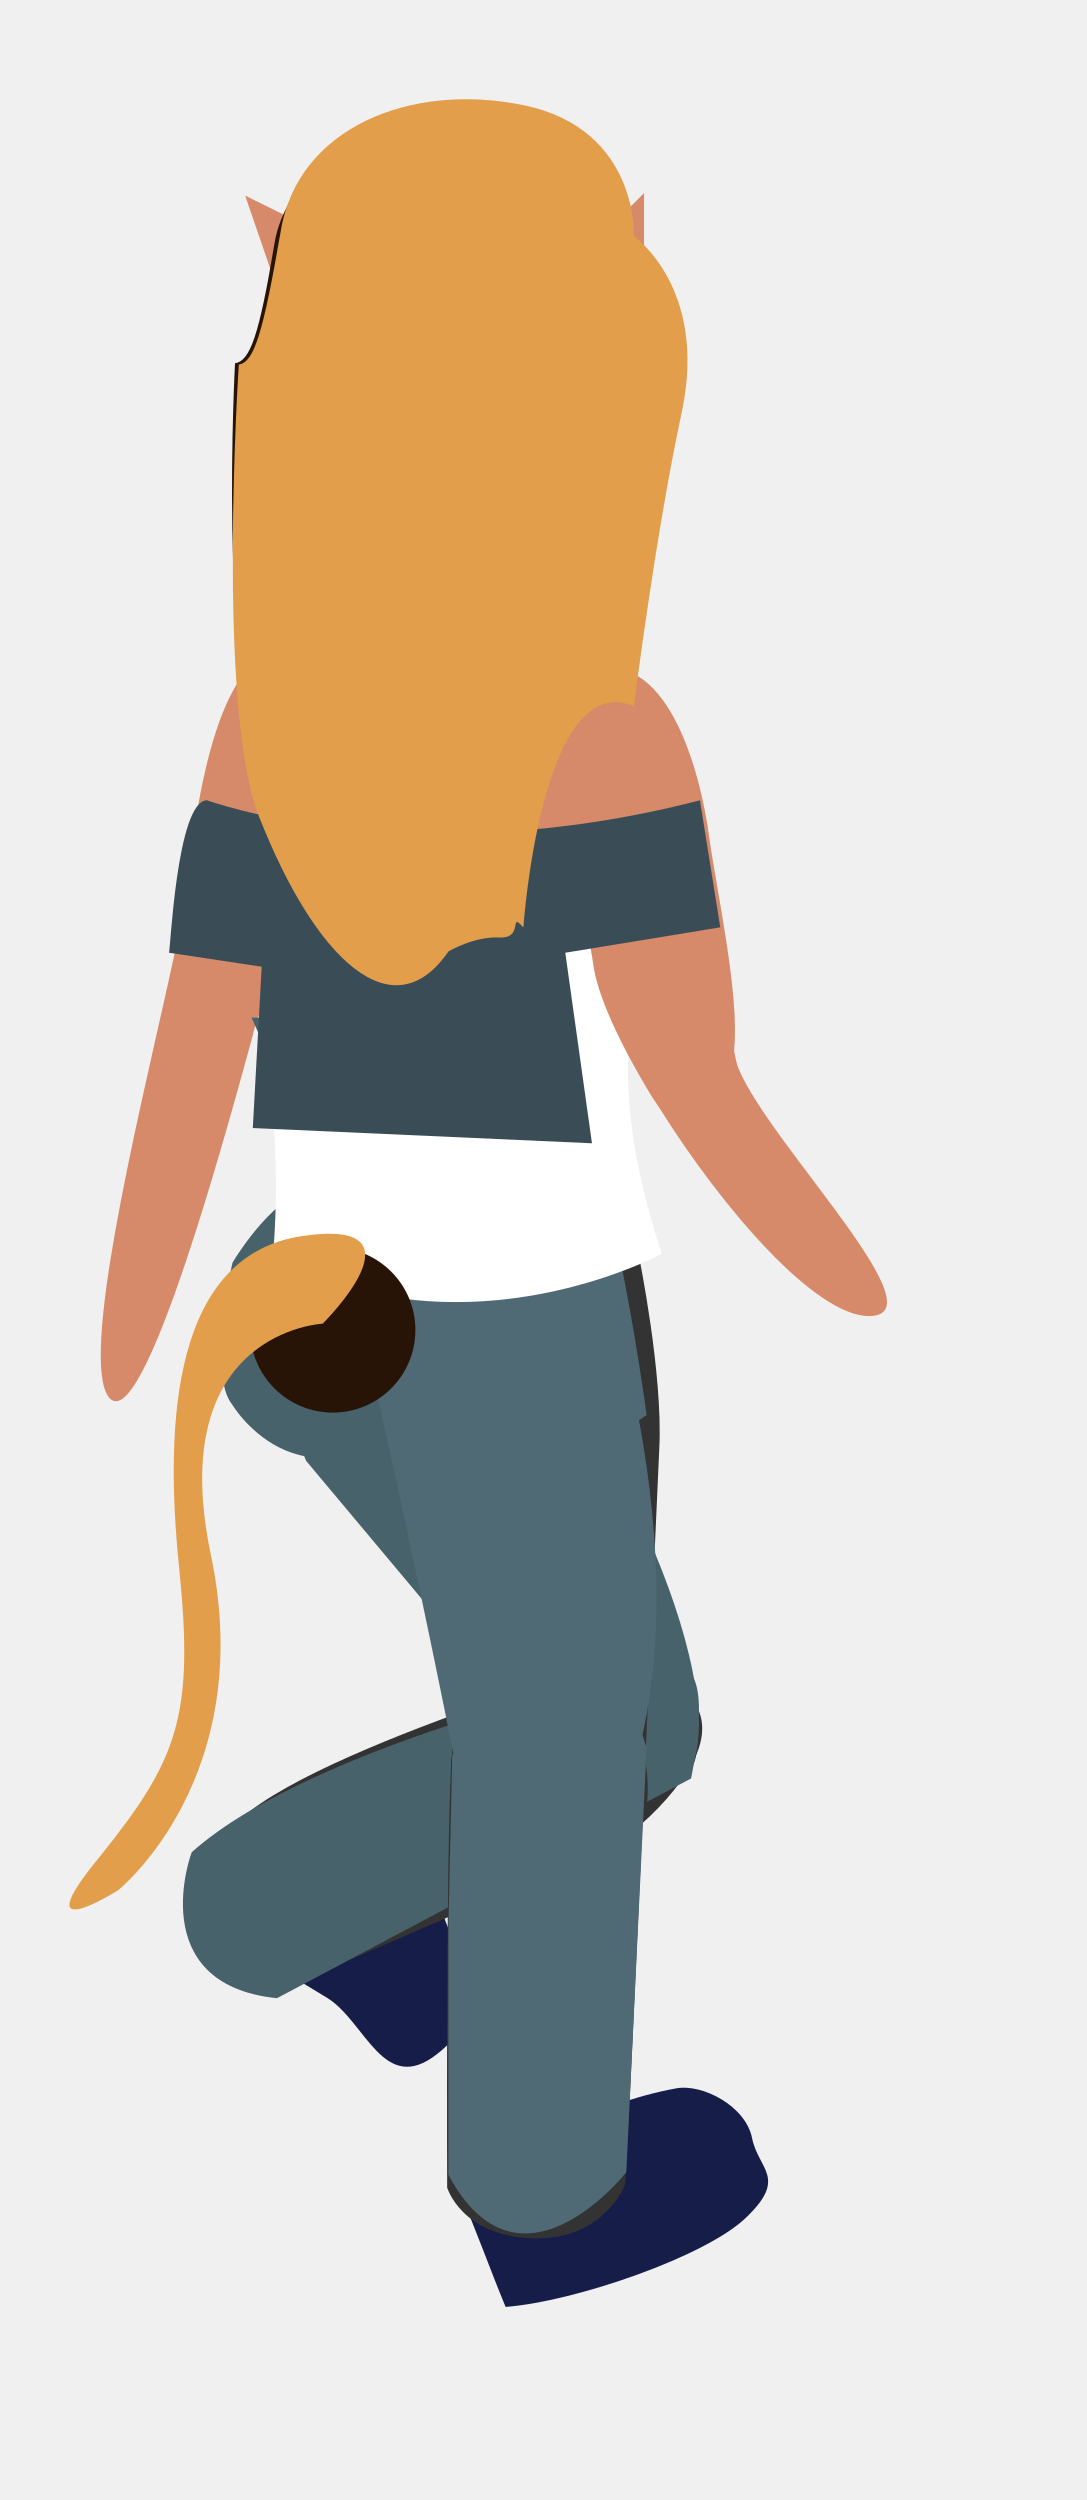
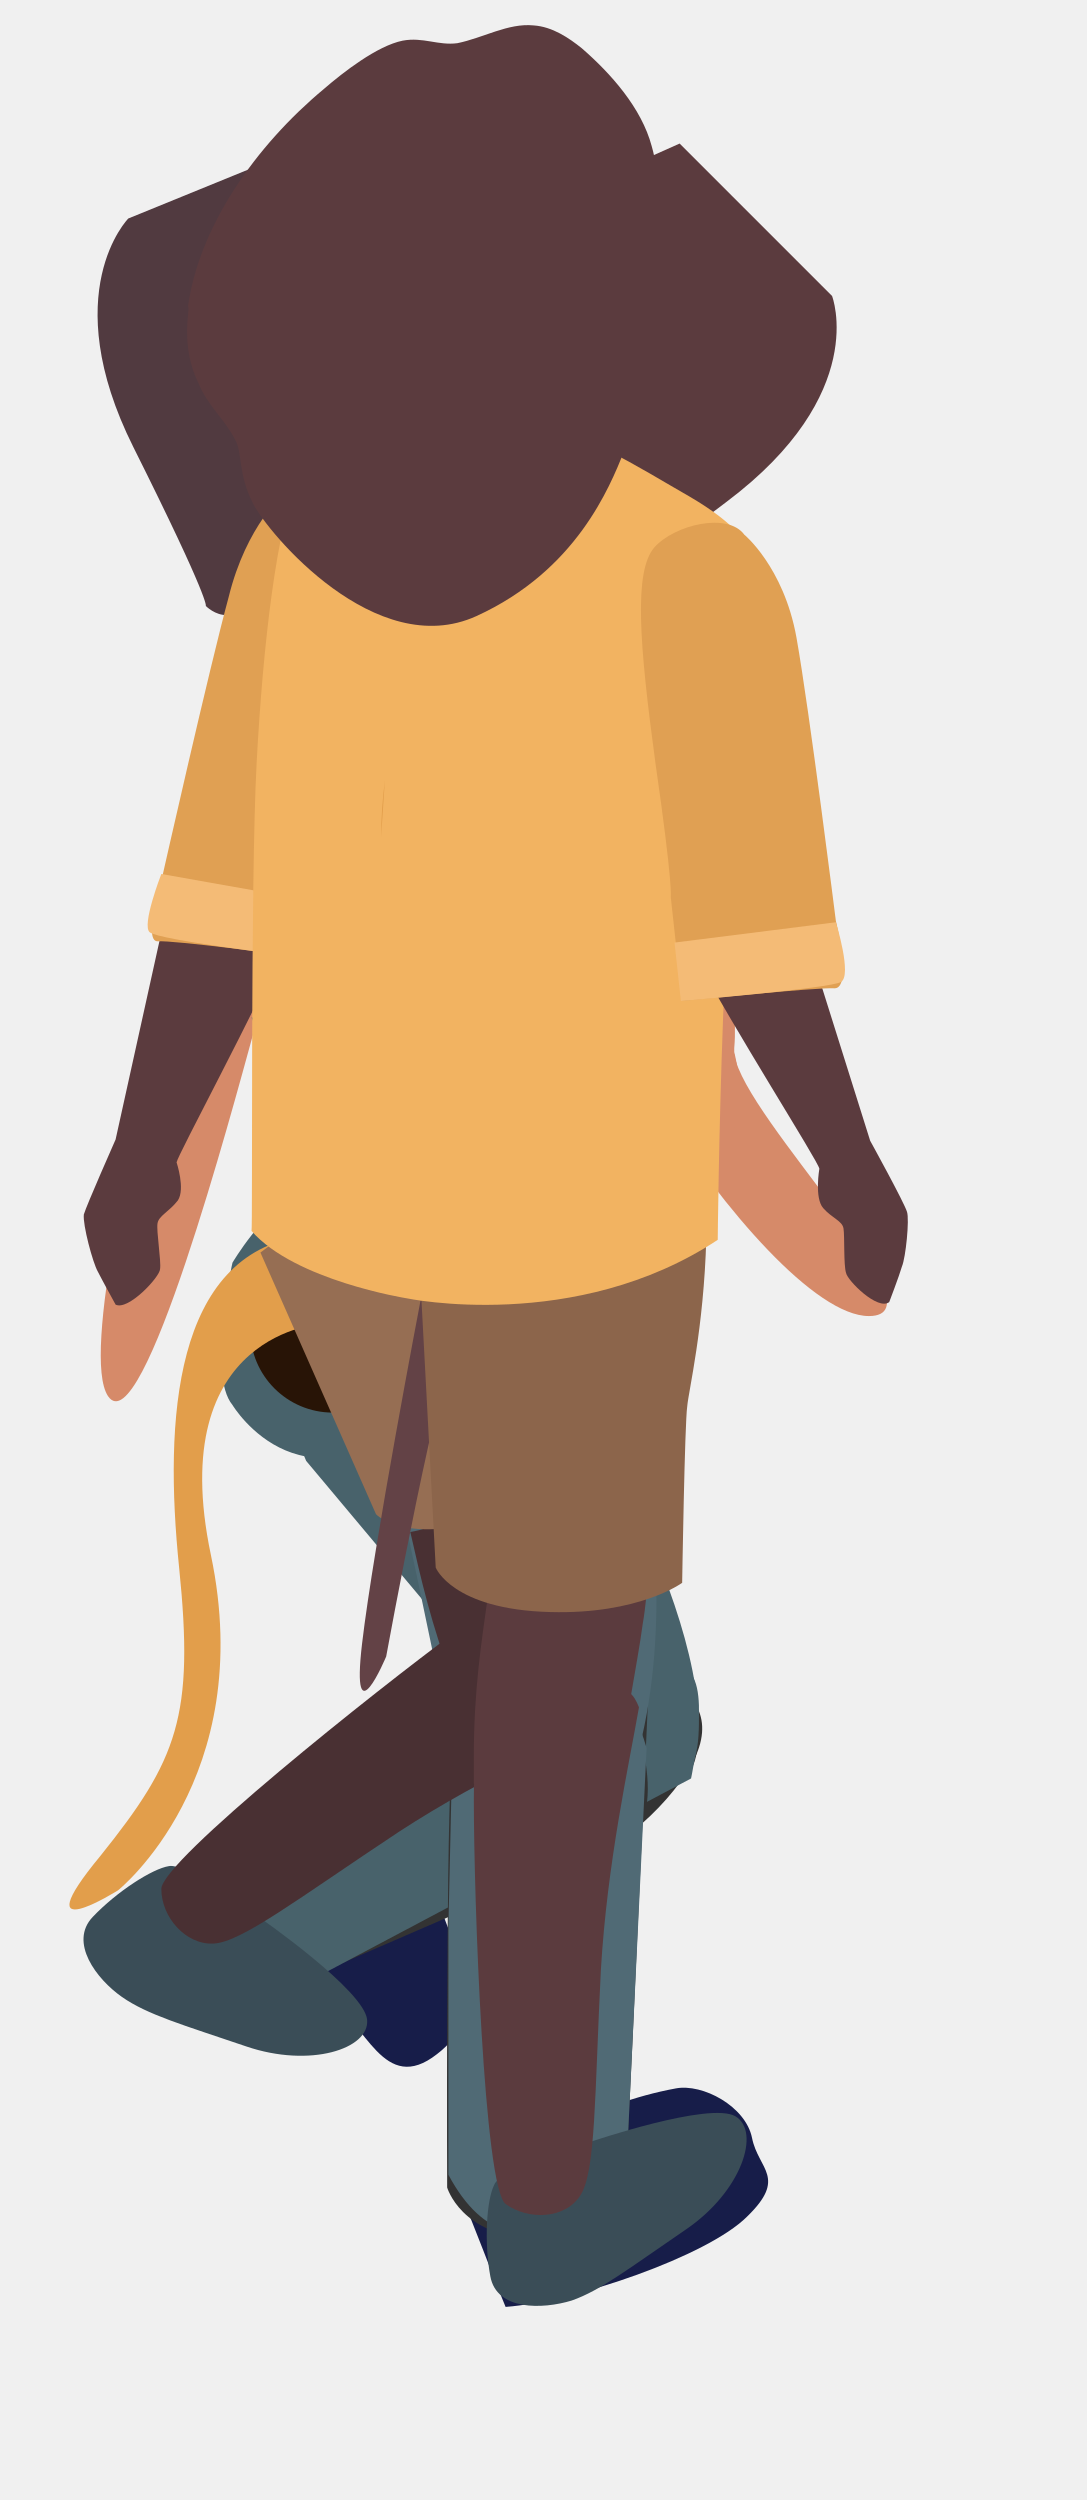
<svg xmlns="http://www.w3.org/2000/svg" version="1.1" id="Layer_1" x="0px" y="0px" viewBox="0 0 85.5 196.8" style="enable-background:new 0 0 85.5 196.8;" xml:space="preserve">
  <style type="text/css">
	.st0{fill:#D68A69;}
	.st1{fill:#171D49;}
	.st2{fill:#333333;}
	.st3{fill:#48626B;}
	.st4{fill:#506A75;}
	.st5{fill:#FFFFFF;}
	.st6{fill:#3A4D57;}
	.st7{fill:#281406;}
	.st8{fill:#E29E4B;}
+ 	.st9{fill:#493033;}
+ 	.st10{fill:#966E53;}
+ 	.st11{fill:#634246;}
+ 	.st12{fill:#5B3B3E;}
+ 	.st13{fill:#8C654B;}
+ 	.st14{fill:#513A40;}
+ 	.st15{fill:#E0A053;}
+ 	.st16{fill:#F4BB76;}
+ 	.st17{fill:#F2B361;}
	@-webkit-keyframes leg_back_top {
	  0% {
	      -webkit-transform-origin: 100% 40%;
	              transform-origin: 100% 40%;
	      -webkit-transform: translate(10%, -10%) rotateZ(0deg);
	              transform: translate(10%, -10%) rotateZ(0deg);
	  }
	  15% {
	      -webkit-transform-origin: 100% 40%;
	              transform-origin: 100% 40%;
	      -webkit-transform: translate(20%, 10%) rotateZ(-0deg);
	              transform: translate(20%, 10%) rotateZ(-0deg);
	  }
	  30% {
	      -webkit-transform-origin: 100% 40%;
	              transform-origin: 100% 40%;
	      -webkit-transform: translate(10%, -10%) rotateZ(0deg);
	              transform: translate(10%, -10%) rotateZ(0deg);
	  }
	  45% {
	      -webkit-transform-origin: 100% 40%;
	              transform-origin: 100% 40%;
	      -webkit-transform: translate(10%, -10%) rotateZ(30deg);
	              transform: translate(10%, -10%) rotateZ(30deg);
	  }
	  60% {
	      -webkit-transform-origin: 100% 40%;
	              transform-origin: 100% 40%;
	      -webkit-transform: translate(10%, 30%) rotateZ(40deg);
	              transform: translate(10%, 30%) rotateZ(40deg);
	  }
	  70% {
	      -webkit-transform-origin: 100% 40%;
	              transform-origin: 100% 40%;
	      -webkit-transform: translate(-30%, 10%) rotateZ(50deg);
	              transform: translate(-30%, 10%) rotateZ(50deg);
	  }
	  80% {
	      -webkit-transform-origin: 20% 40%;
	              transform-origin: 20% 40%;
	      -webkit-transform: translate(-20%, 0%) rotateZ(30deg);
	              transform: translate(-20%, 0%) rotateZ(30deg);
	  }
	}

	@keyframes leg_back_top {
	  0% {
	      -webkit-transform-origin: 100% 40%;
	              transform-origin: 100% 40%;
	      -webkit-transform: translate(10%, -10%) rotateZ(0deg);
	              transform: translate(10%, -10%) rotateZ(0deg);
	  }
	  15% {
	      -webkit-transform-origin: 100% 40%;
	              transform-origin: 100% 40%;
	      -webkit-transform: translate(20%, 10%) rotateZ(-0deg);
	              transform: translate(20%, 10%) rotateZ(-0deg);
	  }
	  30% {
	      -webkit-transform-origin: 100% 40%;
	              transform-origin: 100% 40%;
	      -webkit-transform: translate(10%, -10%) rotateZ(0deg);
	              transform: translate(10%, -10%) rotateZ(0deg);
	  }
	  45% {
	      -webkit-transform-origin: 100% 40%;
	              transform-origin: 100% 40%;
	      -webkit-transform: translate(10%, -10%) rotateZ(30deg);
	              transform: translate(10%, -10%) rotateZ(30deg);
	  }
	  60% {
	      -webkit-transform-origin: 100% 40%;
	              transform-origin: 100% 40%;
	      -webkit-transform: translate(10%, 30%) rotateZ(40deg);
	              transform: translate(10%, 30%) rotateZ(40deg);
	  }
	  70% {
	      -webkit-transform-origin: 100% 40%;
	              transform-origin: 100% 40%;
	      -webkit-transform: translate(-30%, 10%) rotateZ(50deg);
	              transform: translate(-30%, 10%) rotateZ(50deg);
	  }
	  80% {
	      -webkit-transform-origin: 20% 40%;
	              transform-origin: 20% 40%;
	      -webkit-transform: translate(-20%, 0%) rotateZ(30deg);
	              transform: translate(-20%, 0%) rotateZ(30deg);
	  }
	}

	@-webkit-keyframes leg_back_bot {
	    0% {
	        -webkit-transform-origin: 100% 40%;
	                transform-origin: 100% 40%;
	        -webkit-transform: translate(10%, -60%) rotateZ(-60deg);
	                transform: translate(10%, -60%) rotateZ(-60deg);
	    }
	    15% {
	        -webkit-transform-origin: 100% 40%;
	                transform-origin: 100% 40%;
	        -webkit-transform: translate(10%, -40%) rotateZ(-60deg);
	                transform: translate(10%, -40%) rotateZ(-60deg);
	    }
	    30% {
	        -webkit-transform-origin: 100% 40%;
	                transform-origin: 100% 40%;
	        -webkit-transform: translate(20%, 0%) rotateZ(-60deg);
	                transform: translate(20%, 0%) rotateZ(-60deg);
	    }
	    45% {
	        -webkit-transform-origin: 100% 40%;
	                transform-origin: 100% 40%;
	        -webkit-transform: translate(-15%, -50%) rotateZ(-60deg);
	                transform: translate(-15%, -50%) rotateZ(-60deg);
	    }
	    60% {
	        -webkit-transform-origin: 100% 40%;
	                transform-origin: 100% 40%;
	        -webkit-transform: translate(-20%, -20%) rotateZ(-50deg);
	                transform: translate(-20%, -20%) rotateZ(-50deg);
	    }
	    70% {
	        -webkit-transform-origin: 100% 40%;
	                transform-origin: 100% 40%;
	        -webkit-transform: translate(-60%, -40%) rotateZ(-30deg);
	                transform: translate(-60%, -40%) rotateZ(-30deg);
	    }
	    80% {
	        -webkit-transform-origin: 100% 40%;
	                transform-origin: 100% 40%;
	        -webkit-transform: translate(-50%, 0%) rotateZ(-20deg);
	                transform: translate(-50%, 0%) rotateZ(-20deg);
	    }
	}

	@keyframes leg_back_bot {
	    0% {
	        -webkit-transform-origin: 100% 40%;
	                transform-origin: 100% 40%;
	        -webkit-transform: translate(10%, -60%) rotateZ(-60deg);
	                transform: translate(10%, -60%) rotateZ(-60deg);
	    }
	    15% {
	        -webkit-transform-origin: 100% 40%;
	                transform-origin: 100% 40%;
	        -webkit-transform: translate(10%, -40%) rotateZ(-60deg);
	                transform: translate(10%, -40%) rotateZ(-60deg);
	    }
	    30% {
	        -webkit-transform-origin: 100% 40%;
	                transform-origin: 100% 40%;
	        -webkit-transform: translate(20%, 0%) rotateZ(-60deg);
	                transform: translate(20%, 0%) rotateZ(-60deg);
	    }
	    45% {
	        -webkit-transform-origin: 100% 40%;
	                transform-origin: 100% 40%;
	        -webkit-transform: translate(-15%, -50%) rotateZ(-60deg);
	                transform: translate(-15%, -50%) rotateZ(-60deg);
	    }
	    60% {
	        -webkit-transform-origin: 100% 40%;
	                transform-origin: 100% 40%;
	        -webkit-transform: translate(-20%, -20%) rotateZ(-50deg);
	                transform: translate(-20%, -20%) rotateZ(-50deg);
	    }
	    70% {
	        -webkit-transform-origin: 100% 40%;
	                transform-origin: 100% 40%;
	        -webkit-transform: translate(-60%, -40%) rotateZ(-30deg);
	                transform: translate(-60%, -40%) rotateZ(-30deg);
	    }
	    80% {
	        -webkit-transform-origin: 100% 40%;
	                transform-origin: 100% 40%;
	        -webkit-transform: translate(-50%, 0%) rotateZ(-20deg);
	                transform: translate(-50%, 0%) rotateZ(-20deg);
	    }
	}
	@-webkit-keyframes foot_back {
	  0% {
	      -webkit-transform-origin: 100% 40%;
	              transform-origin: 100% 40%;
	      -webkit-transform: translate(140%, 30%) rotateZ(-10deg);
	              transform: translate(140%, 30%) rotateZ(-10deg);
	  }
	  15% {
	      -webkit-transform-origin: 100% 40%;
	              transform-origin: 100% 40%;
	      -webkit-transform: translate(145%, 30%) rotateZ(-60deg);
	              transform: translate(145%, 30%) rotateZ(-60deg);
	  }
	  30% {
	      -webkit-transform-origin: 100% 40%;
	              transform-origin: 100% 40%;
	      -webkit-transform: translate(140%, 80%) rotateZ(-40deg);
	              transform: translate(140%, 80%) rotateZ(-40deg);
	  }
	  45% {
	      -webkit-transform-origin: 100% 40%;
	              transform-origin: 100% 40%;
	      -webkit-transform: translate(80%, 80%) rotateZ(-40deg);
	              transform: translate(80%, 80%) rotateZ(-40deg);
	  }
	  60% {
	      -webkit-transform-origin: 100% 40%;
	              transform-origin: 100% 40%;
	      -webkit-transform: translate(60%, 90%) rotateZ(-20deg);
	              transform: translate(60%, 90%) rotateZ(-20deg);
	  }
	  70% {
	      -webkit-transform-origin: 100% 40%;
	              transform-origin: 100% 40%;
	      -webkit-transform: translate(-150%, 100%) rotateZ(50deg);
	              transform: translate(-150%, 100%) rotateZ(50deg);
	  }
	  80% {
	      -webkit-transform-origin: 100% 40%;
	              transform-origin: 100% 40%;
	      -webkit-transform: translate(-130%, 80%) rotateZ(60deg);
	              transform: translate(-130%, 80%) rotateZ(60deg);
	  }
	}
	@keyframes foot_back {
	  0% {
	      -webkit-transform-origin: 100% 40%;
	              transform-origin: 100% 40%;
	      -webkit-transform: translate(140%, 30%) rotateZ(-10deg);
	              transform: translate(140%, 30%) rotateZ(-10deg);
	  }
	  15% {
	      -webkit-transform-origin: 100% 40%;
	              transform-origin: 100% 40%;
	      -webkit-transform: translate(145%, 30%) rotateZ(-60deg);
	              transform: translate(145%, 30%) rotateZ(-60deg);
	  }
	  30% {
	      -webkit-transform-origin: 100% 40%;
	              transform-origin: 100% 40%;
	      -webkit-transform: translate(140%, 80%) rotateZ(-40deg);
	              transform: translate(140%, 80%) rotateZ(-40deg);
	  }
	  45% {
	      -webkit-transform-origin: 100% 40%;
	              transform-origin: 100% 40%;
	      -webkit-transform: translate(80%, 80%) rotateZ(-40deg);
	              transform: translate(80%, 80%) rotateZ(-40deg);
	  }
	  60% {
	      -webkit-transform-origin: 100% 40%;
	              transform-origin: 100% 40%;
	      -webkit-transform: translate(60%, 90%) rotateZ(-20deg);
	              transform: translate(60%, 90%) rotateZ(-20deg);
	  }
	  70% {
	      -webkit-transform-origin: 100% 40%;
	              transform-origin: 100% 40%;
	      -webkit-transform: translate(-150%, 100%) rotateZ(50deg);
	              transform: translate(-150%, 100%) rotateZ(50deg);
	  }
	  80% {
	      -webkit-transform-origin: 100% 40%;
	              transform-origin: 100% 40%;
	      -webkit-transform: translate(-130%, 80%) rotateZ(60deg);
	              transform: translate(-130%, 80%) rotateZ(60deg);
	  }
	}


	@-webkit-keyframes leg_front_top {
	  0% {
	      -webkit-transform-origin: 100% 40%;
	              transform-origin: 100% 40%;
	      -webkit-transform: translate(0%, 0%) rotateZ(10deg);
	              transform: translate(0%, 0%) rotateZ(10deg);
	  }
	  15% {
	      -webkit-transform-origin: 100% 40%;
	              transform-origin: 100% 40%;
	      -webkit-transform: translate(-10%, 0%) rotateZ(0deg);
	              transform: translate(-10%, 0%) rotateZ(0deg);
	  }
	  30% {
	      -webkit-transform-origin: 100% 40%;
	              transform-origin: 100% 40%;
	      -webkit-transform: translate(20%, 0%) rotateZ(-10deg);
	              transform: translate(20%, 0%) rotateZ(-10deg);
	  }
	  45% {
	      -webkit-transform-origin: 100% 40%;
	              transform-origin: 100% 40%;
	      -webkit-transform: translate(20%, 0%) rotateZ(-20deg);
	              transform: translate(20%, 0%) rotateZ(-20deg);
	  }
	  60% {
	      -webkit-transform-origin: 100% 40%;
	              transform-origin: 100% 40%;
	      -webkit-transform: translate(-0%, -10%) rotateZ(-0deg);
	              transform: translate(-0%, -10%) rotateZ(-0deg);
	  }
	  70% {
	      -webkit-transform-origin: 100% 40%;
	              transform-origin: 100% 40%;
	      -webkit-transform: translate(10%, -10%) rotateZ(-0deg);
	              transform: translate(10%, -10%) rotateZ(-0deg);
	  }
	  80% {
	      -webkit-transform-origin: 100% 40%;
	              transform-origin: 100% 40%;
	      -webkit-transform: translate(10%, -10%) rotateZ(-10deg);
	              transform: translate(10%, -10%) rotateZ(-10deg);
	  }
	}


	@keyframes leg_front_top {
	  0% {
	      -webkit-transform-origin: 100% 40%;
	              transform-origin: 100% 40%;
	      -webkit-transform: translate(0%, 0%) rotateZ(10deg);
	              transform: translate(0%, 0%) rotateZ(10deg);
	  }
	  15% {
	      -webkit-transform-origin: 100% 40%;
	              transform-origin: 100% 40%;
	      -webkit-transform: translate(-10%, 0%) rotateZ(0deg);
	              transform: translate(-10%, 0%) rotateZ(0deg);
	  }
	  30% {
	      -webkit-transform-origin: 100% 40%;
	              transform-origin: 100% 40%;
	      -webkit-transform: translate(20%, 0%) rotateZ(-10deg);
	              transform: translate(20%, 0%) rotateZ(-10deg);
	  }
	  45% {
	      -webkit-transform-origin: 100% 40%;
	              transform-origin: 100% 40%;
	      -webkit-transform: translate(20%, 0%) rotateZ(-20deg);
	              transform: translate(20%, 0%) rotateZ(-20deg);
	  }
	  60% {
	      -webkit-transform-origin: 100% 40%;
	              transform-origin: 100% 40%;
	      -webkit-transform: translate(-0%, -10%) rotateZ(-0deg);
	              transform: translate(-0%, -10%) rotateZ(-0deg);
	  }
	  70% {
	      -webkit-transform-origin: 100% 40%;
	              transform-origin: 100% 40%;
	      -webkit-transform: translate(10%, -10%) rotateZ(-0deg);
	              transform: translate(10%, -10%) rotateZ(-0deg);
	  }
	  80% {
	      -webkit-transform-origin: 100% 40%;
	              transform-origin: 100% 40%;
	      -webkit-transform: translate(10%, -10%) rotateZ(-10deg);
	              transform: translate(10%, -10%) rotateZ(-10deg);
	  }
	}
	@-webkit-keyframes leg_front_bot {

	  0% {
	      -webkit-transform-origin: 100% 40%;
	              transform-origin: 100% 40%;
	      -webkit-transform: translate(-30%, 0%) rotateZ(10deg);
	              transform: translate(-30%, 0%) rotateZ(10deg);
	  }
	  15% {
	      -webkit-transform-origin: 100% 40%;
	              transform-origin: 100% 40%;
	      -webkit-transform: translate(-35%, 0%) rotateZ(10deg);
	              transform: translate(-35%, 0%) rotateZ(10deg);
	  }
	  30% {
	      -webkit-transform-origin: 100% 40%;
	              transform-origin: 100% 40%;
	      -webkit-transform: translate(-50%, 0%) rotateZ(40deg);
	              transform: translate(-50%, 0%) rotateZ(40deg);
	  }
	  45% {
	      -webkit-transform-origin: 100% 40%;
	              transform-origin: 100% 40%;
	      -webkit-transform: translate(-5%, 10%) rotateZ(60deg);
	              transform: translate(-5%, 10%) rotateZ(60deg);
	  }
	  60% {
	      -webkit-transform-origin: 100% 40%;
	              transform-origin: 100% 40%;
	      -webkit-transform: translate(20%, -10%) rotateZ(-10deg);
	              transform: translate(20%, -10%) rotateZ(-10deg);
	  }
	  70% {
	      -webkit-transform-origin: 100% 40%;
	              transform-origin: 100% 40%;
	      -webkit-transform: translate(20%, -10%) rotateZ(-0deg);
	              transform: translate(20%, -10%) rotateZ(-0deg);
	  }
	  80% {
	      -webkit-transform-origin: 100% 40%;
	              transform-origin: 100% 40%;
	      -webkit-transform: translate(40%, 0%) rotateZ(10deg);
	              transform: translate(40%, 0%) rotateZ(10deg);
	  }
	}
	@keyframes leg_front_bot {

	  0% {
	      -webkit-transform-origin: 100% 40%;
	              transform-origin: 100% 40%;
	      -webkit-transform: translate(-30%, 0%) rotateZ(10deg);
	              transform: translate(-30%, 0%) rotateZ(10deg);
	  }
	  15% {
	      -webkit-transform-origin: 100% 40%;
	              transform-origin: 100% 40%;
	      -webkit-transform: translate(-35%, 0%) rotateZ(10deg);
	              transform: translate(-35%, 0%) rotateZ(10deg);
	  }
	  30% {
	      -webkit-transform-origin: 100% 40%;
	              transform-origin: 100% 40%;
	      -webkit-transform: translate(-50%, 0%) rotateZ(40deg);
	              transform: translate(-50%, 0%) rotateZ(40deg);
	  }
	  45% {
	      -webkit-transform-origin: 100% 40%;
	              transform-origin: 100% 40%;
	      -webkit-transform: translate(-5%, 10%) rotateZ(60deg);
	              transform: translate(-5%, 10%) rotateZ(60deg);
	  }
	  60% {
	      -webkit-transform-origin: 100% 40%;
	              transform-origin: 100% 40%;
	      -webkit-transform: translate(20%, -10%) rotateZ(-10deg);
	              transform: translate(20%, -10%) rotateZ(-10deg);
	  }
	  70% {
	      -webkit-transform-origin: 100% 40%;
	              transform-origin: 100% 40%;
	      -webkit-transform: translate(20%, -10%) rotateZ(-0deg);
	              transform: translate(20%, -10%) rotateZ(-0deg);
	  }
	  80% {
	      -webkit-transform-origin: 100% 40%;
	              transform-origin: 100% 40%;
	      -webkit-transform: translate(40%, 0%) rotateZ(10deg);
	              transform: translate(40%, 0%) rotateZ(10deg);
	  }
	}

	@-webkit-keyframes foot_front {
	  0% {
	      -webkit-transform-origin: 100% 40%;
	              transform-origin: 100% 40%;
	      -webkit-transform: translate(-20%, 0%) rotateZ(10deg);
	              transform: translate(-20%, 0%) rotateZ(10deg);
	  }
	  15% {
	      -webkit-transform-origin: 100% 40%;
	              transform-origin: 100% 40%;
	      -webkit-transform: translate(-20%, -10%) rotateZ(10deg);
	              transform: translate(-20%, -10%) rotateZ(10deg);
	  }
	  30% {
	      -webkit-transform-origin: 100% 40%;
	              transform-origin: 100% 40%;
	      -webkit-transform: translate(-60%, -10%) rotateZ(40deg);
	              transform: translate(-60%, -10%) rotateZ(40deg);
	  }
	  45% {
	      -webkit-transform-origin: 100% 40%;
	              transform-origin: 100% 40%;
	      -webkit-transform: translate(-80%, -10%) rotateZ(60deg);
	              transform: translate(-80%, -10%) rotateZ(60deg);
	  }
	  60% {
	      -webkit-transform-origin: 100% 40%;
	              transform-origin: 100% 40%;
	      -webkit-transform: translate(20%, -10%) rotateZ(20deg);
	              transform: translate(20%, -10%) rotateZ(20deg);
	  }
	  70% {
	      -webkit-transform-origin: 100% 40%;
	              transform-origin: 100% 40%;
	      -webkit-transform: translate(30%, -10%) rotateZ(20deg);
	              transform: translate(30%, -10%) rotateZ(20deg);
	  }
	  80% {
	      -webkit-transform-origin: 100% 40%;
	              transform-origin: 100% 40%;
	      -webkit-transform: translate(10%, -10%) rotateZ(20deg);
	              transform: translate(10%, -10%) rotateZ(20deg);
	  }
	}

	@keyframes foot_front {
	  0% {
	      -webkit-transform-origin: 100% 40%;
	              transform-origin: 100% 40%;
	      -webkit-transform: translate(-20%, 0%) rotateZ(10deg);
	              transform: translate(-20%, 0%) rotateZ(10deg);
	  }
	  15% {
	      -webkit-transform-origin: 100% 40%;
	              transform-origin: 100% 40%;
	      -webkit-transform: translate(-20%, -10%) rotateZ(10deg);
	              transform: translate(-20%, -10%) rotateZ(10deg);
	  }
	  30% {
	      -webkit-transform-origin: 100% 40%;
	              transform-origin: 100% 40%;
	      -webkit-transform: translate(-60%, -10%) rotateZ(40deg);
	              transform: translate(-60%, -10%) rotateZ(40deg);
	  }
	  45% {
	      -webkit-transform-origin: 100% 40%;
	              transform-origin: 100% 40%;
	      -webkit-transform: translate(-80%, -10%) rotateZ(60deg);
	              transform: translate(-80%, -10%) rotateZ(60deg);
	  }
	  60% {
	      -webkit-transform-origin: 100% 40%;
	              transform-origin: 100% 40%;
	      -webkit-transform: translate(20%, -10%) rotateZ(20deg);
	              transform: translate(20%, -10%) rotateZ(20deg);
	  }
	  70% {
	      -webkit-transform-origin: 100% 40%;
	              transform-origin: 100% 40%;
	      -webkit-transform: translate(30%, -10%) rotateZ(20deg);
	              transform: translate(30%, -10%) rotateZ(20deg);
	  }
	  80% {
	      -webkit-transform-origin: 100% 40%;
	              transform-origin: 100% 40%;
	      -webkit-transform: translate(10%, -10%) rotateZ(20deg);
	              transform: translate(10%, -10%) rotateZ(20deg);
	  }
	}


	@-webkit-keyframes arm_back_top {
	  0% {
	      -webkit-transform-origin: 100% 40%;
	              transform-origin: 100% 40%;
	      -webkit-transform: translate(0%, 0%) rotateZ(0deg);
	              transform: translate(0%, 0%) rotateZ(0deg);
	  }
	  45% {
	      -webkit-transform-origin: 100% 40%;
	              transform-origin: 100% 40%;
	      -webkit-transform: translate(20%, 0%) rotateZ(-20deg);
	              transform: translate(20%, 0%) rotateZ(-20deg);
	  }
	}


	@keyframes arm_back_top {
	  0% {
	      -webkit-transform-origin: 100% 40%;
	              transform-origin: 100% 40%;
	      -webkit-transform: translate(0%, 0%) rotateZ(0deg);
	              transform: translate(0%, 0%) rotateZ(0deg);
	  }
	  45% {
	      -webkit-transform-origin: 100% 40%;
	              transform-origin: 100% 40%;
	      -webkit-transform: translate(20%, 0%) rotateZ(-20deg);
	              transform: translate(20%, 0%) rotateZ(-20deg);
	  }
	}

	@-webkit-keyframes arm_back_bot {
	  0% {
	      -webkit-transform-origin: 100% 40%;
	              transform-origin: 100% 40%;
	      -webkit-transform: translate(0%, 0%) rotateZ(0deg);
	              transform: translate(0%, 0%) rotateZ(0deg);
	  }
	    45% {
	        -webkit-transform-origin: 100% 40%;
	                transform-origin: 100% 40%;
	        -webkit-transform: translate(120%, 0%) rotateZ(-30deg);
	                transform: translate(120%, 0%) rotateZ(-30deg);
	    }
	}

	@keyframes arm_back_bot {
	  0% {
	      -webkit-transform-origin: 100% 40%;
	              transform-origin: 100% 40%;
	      -webkit-transform: translate(0%, 0%) rotateZ(0deg);
	              transform: translate(0%, 0%) rotateZ(0deg);
	  }
	    45% {
	        -webkit-transform-origin: 100% 40%;
	                transform-origin: 100% 40%;
	        -webkit-transform: translate(120%, 0%) rotateZ(-30deg);
	                transform: translate(120%, 0%) rotateZ(-30deg);
	    }
	}

	@-webkit-keyframes arm_front_top {
	  0% {
	      -webkit-transform-origin: 100% 40%;
	              transform-origin: 100% 40%;
	      -webkit-transform: translate(0%, 0%) rotateZ(-0deg);
	              transform: translate(0%, 0%) rotateZ(-0deg);
	  }
	  45% {
	      -webkit-transform-origin: 100% 40%;
	              transform-origin: 100% 40%;
	      -webkit-transform: translate(-15%, 5%) rotateZ(20deg);
	              transform: translate(-15%, 5%) rotateZ(20deg);
	  }
	}

	@keyframes arm_front_top {
	  0% {
	      -webkit-transform-origin: 100% 40%;
	              transform-origin: 100% 40%;
	      -webkit-transform: translate(0%, 0%) rotateZ(-0deg);
	              transform: translate(0%, 0%) rotateZ(-0deg);
	  }
	  45% {
	      -webkit-transform-origin: 100% 40%;
	              transform-origin: 100% 40%;
	      -webkit-transform: translate(-15%, 5%) rotateZ(20deg);
	              transform: translate(-15%, 5%) rotateZ(20deg);
	  }
	}

	@-webkit-keyframes arm_front_bot {
	  0% {
	      -webkit-transform-origin: 100% 40%;
	              transform-origin: 100% 40%;
	      -webkit-transform: translate(0%, 0%) rotateZ(0deg);
	              transform: translate(0%, 0%) rotateZ(0deg);
	  }
	  45% {
	      -webkit-transform-origin: 100% 40%;
	              transform-origin: 100% 40%;
	      -webkit-transform: translate(-70%, 30%) rotateZ(50deg);
	              transform: translate(-70%, 30%) rotateZ(50deg);
	  }
	}

	@keyframes arm_front_bot {
	  0% {
	      -webkit-transform-origin: 100% 40%;
	              transform-origin: 100% 40%;
	      -webkit-transform: translate(0%, 0%) rotateZ(0deg);
	              transform: translate(0%, 0%) rotateZ(0deg);
	  }
	  45% {
	      -webkit-transform-origin: 100% 40%;
	              transform-origin: 100% 40%;
	      -webkit-transform: translate(-70%, 30%) rotateZ(50deg);
	              transform: translate(-70%, 30%) rotateZ(50deg);
	  }
	}

	@-webkit-keyframes tail {
	  0% {
	      -webkit-transform-origin: 20% 40%;
	              transform-origin: 20% 40%;
	      -webkit-transform: translate(0%, 0%) rotateZ(0deg);
	              transform: translate(0%, 0%) rotateZ(0deg);
	  }
	  50% {
	      -webkit-transform-origin: 20% 40%;
	              transform-origin: 20% 40%;
	      -webkit-transform: translate(20%, 0%) rotateZ(0deg);
	              transform: translate(20%, 0%) rotateZ(0deg);
	  }
	}

	@keyframes tail {
	  0% {
	      -webkit-transform-origin: 20% 40%;
	              transform-origin: 20% 40%;
	      -webkit-transform: translate(0%, 0%) rotateZ(0deg);
	              transform: translate(0%, 0%) rotateZ(0deg);
	  }
	  50% {
	      -webkit-transform-origin: 20% 40%;
	              transform-origin: 20% 40%;
	      -webkit-transform: translate(20%, 0%) rotateZ(0deg);
	              transform: translate(20%, 0%) rotateZ(0deg);
	  }
	}









	#foot_x5F_front {
	  -webkit-animation : foot_front 1.5s linear infinite;
	          animation : foot_front 1.5s linear infinite;
	}
	#foot_x5F_back {
	  -webkit-animation : foot_back 1.5s linear infinite;
	          animation : foot_back 1.5s linear infinite;
	}
	#leg_x5F_back_x5F_top {
	  -webkit-animation : leg_back_top 1.5s linear infinite;
	          animation : leg_back_top 1.5s linear infinite;
	}
	#leg_x5F_back_x5F_bot{
	  -webkit-animation : leg_back_bot 1.5s linear infinite;
	          animation : leg_back_bot 1.5s linear infinite;
	}
	#leg_x5F_front_x5F_bot{
	  -webkit-animation : leg_front_bot 1.5s linear infinite;
	          animation : leg_front_bot 1.5s linear infinite;
	}
	#leg_x5F_front_x5F_top{
	  -webkit-animation : leg_front_top 1.5s linear infinite;
	          animation : leg_front_top 1.5s linear infinite;
	}
	#arm_x5F_back_x5F_top {
	  -webkit-animation : arm_back_top 1.5s linear infinite;
	          animation : arm_back_top 1.5s linear infinite;
	}
	#arm_x5F_back_x5F_bot {
	  -webkit-animation : arm_back_bot 1.5s linear infinite;
	          animation : arm_back_bot 1.5s linear infinite;
	}
	#arm_x5F_front_x5F_top {
	  -webkit-animation : arm_front_top 1.5s linear infinite;
	          animation : arm_front_top 1.5s linear infinite;
	}
	#arm_x5F_front_x5F_bot {
	  -webkit-animation : arm_front_bot 1.5s linear infinite;
	          animation : arm_front_bot 1.5s linear infinite;
	}
	#tail {
	  -webkit-animation : tail 1.5s linear infinite;
	          animation : tail 1.5s linear infinite;
	}
</style>
  <g id="Layer_1_1_">
    <g id="left">
      <g id="_x30_0_2_">
        <polyline id="ear_x5F_front" class="st0" points="45.7,20.2 50.7,24.2 50.7,15.2    " />
        <polyline id="ear_x5F_back" class="st0" points="21.6,22.1 27.4,19.4 19.3,15.4    " />
        <path id="arm_x5F_back_x5F_top" class="st0" d="M13.1,78c0.8-3.7,1.5-6.6,1.6-8.2c0.7-6.2,2.5-20.2,8.8-18.5     c5.3,1.4,3.1,9.6,2,14.8c-0.2,0.8-4.4,11.5-5.3,14.4c-0.1,0.2-0.2,0.5-0.3,1c-1.8,1.5-3.2,2.7-3.9,1.2C14,81.4,13.1,80.7,13.1,78     z" />
        <path id="arm_x5F_back_x5F_bot" class="st0" d="M13.1,78c1.1-1.6,2.7-2.5,4.6-1.2c0.7,1.4,2,2.9,2.2,4.7     c-1.6,5.8-8.7,32.4-11.4,28.4C6.4,106.7,10.6,89.1,13.1,78z" />
        <path id="foot_x5F_front" class="st1" d="M39.8,181.6c5.4-0.4,15.9-4,19-7.1c3.2-3.1,0.9-3.7,0.4-6.2s-3.9-4.3-6-3.9     c-6.5,1.2-11.8,4.5-17,8.2C37.5,175.6,38.6,178.7,39.8,181.6z" />
        <path id="foot_x5F_back" class="st1" d="M34.4,161.7c4.2-3.2,1.7-7.5,0.4-11.2c-1.3-3.6-6.2-2.6-8.3-3s-1.3,0.8-2.3,0.2     c-0.4-0.3-0.3-0.8-1-0.5c0.3-0.3,0-0.2-0.4,0.3c-0.4,0.4-4.2,4.5-3.5,5.2c1.9,1.9,4.2,3.2,6.5,4.6     C28.8,159.2,30.2,165,34.4,161.7z" />
        <path id="leg_x5F_back_x5F_top" class="st2" d="M41.6,102.5l12.1,28.7c0,0,6.5,15.8-10.4,7l-17.2-27c0,0-6.4-9.9-2.7-13.5     C27.1,94,41.6,102.5,41.6,102.5z" />
        <path id="leg_x5F_back_x5F_bot" class="st2" d="M36.7,150.3L24,155.8c0,0-7.1-4.7-6.5-10.4s30.8-14.6,30.8-14.6s11.1,1.5,5.3,9.4     C47.8,148.2,36.7,150.3,36.7,150.3z" />
-         <path id="CAT_x5F_leg_x5F_back_x5F_bot" class="st3" d="M21.8,157.3l32.6-17.3c0,0,1.8-8.3-0.7-8.6c-2.6-0.3-29,5.8-38.6,14.4     C15.1,145.7,11.2,156.2,21.8,157.3z" />
+         <path id="CAT_x5F_leg_x5F_back_x5F_bot" class="st3" d="M21.8,157.3L54.4,140c0,0,1.8-8.3-0.7-8.6c-2.6-0.3-29,5.8-38.6,14.4     C15.1,145.7,11.2,156.2,21.8,157.3z" />
        <path id="CAT_x5F_leg_x5F_back_x5F_top" class="st3" d="M41,102.9c0,0-12.8-8.2-16.6-2c-3.8,6.3-0.3,14.1-0.3,14.1l19.6,23.4     c0,0,12.6,8.5,11.2-4.4S41,102.9,41,102.9z" />
-         <path id="CAT_x5F_hip_x5F_back" class="st3" d="M19.8,80.1l4.7,10.6c0,0,1.8,1.8-1,3.2c-2.8,1.4-5.2,5.5-5.2,5.5     s-2,8.8,0,11.2c0,0,5.8,9.7,16-0.5l0.9-22.1l-2.5-7.5L19.8,80.1z" />
+         <path id="CAT_x5F_hip_x5F_back" class="st3" d="M19.8,80.1l4.7,10.6c0,0,1.8,1.8-1,3.2c-2.8,1.4-5.2,5.5-5.2,5.5s-2,8.8,0,11.2     c0,0,5.8,9.7,16-0.5L35.2,88l-2.5-7.5L19.8,80.1z" />
        <path id="leg_x5F_front_x5F_bot" class="st2" d="M40.8,133.8c4.8-2.1,8.7,0.6,10,4.8c-0.7,15-1.4,31.5-1.6,33.4     c0,0-1.7,4.4-7.3,4.2s-6.7-4-6.7-4s-0.1-25,0.3-33C36.7,137.1,38.4,135.2,40.8,133.8z" />
        <path id="leg_x5F_front_x5F_top" class="st2" d="M21.5,101.1c1.1-9.7,25-6.7,28.8-2.2c0,0,1.9,9.3,1.6,15.1     c-0.1,2.5-0.6,13.1-1.1,24.6c1.1,6.7-2.6,8.1-7.4,10.2c-2.4,1.4-7.4-4.5-7.9-9.6c0-0.4,0-0.8,0.1-1.2     C36.8,119.3,32.3,110.4,21.5,101.1z" />
-         <path id="CAT_x5F_leg_x5F_front_x5F_bot" class="st4" d="M35.3,151.6l0.3-13.4c0,0,10.5-16.7,15.3-0.6L49.3,171     c0,0-8.4,10.7-14,0.2L35.3,151.6z" />
-         <path id="CAT_x5F_leg_x5F_front_x5F_top" class="st4" d="M39.1,94c0,0-13.8-3.1-10.1,12.8s7.3,34.3,7.3,34.3     s7.6,17.5,13.5-1.6s-4-44.1-4-44.1L39.1,94z" />
+         <path id="CAT_x5F_leg_x5F_front_x5F_bot" class="st4" d="M35.3,151.6l0.3-13.4c0,0,10.5-16.7,15.3-0.6L49.3,171     c0,0-8.4,10.7-14,0.2V151.6z" />
+         <path id="CAT_x5F_leg_x5F_front_x5F_top" class="st4" d="M39.1,94c0,0-13.8-3.1-10.1,12.8s7.3,34.3,7.3,34.3s7.6,17.5,13.5-1.6     s-4-44.1-4-44.1L39.1,94z" />
        <path id="CAT_x5F_hip_x5F_front" class="st4" d="M29.9,81.7c0,0,5,7.8,0,14.2c-5,6.3,1.5,15.5,1.5,15.5s7.4,8.3,19.5,0     c0,0-3.3-25.2-8-28.9S29.9,81.7,29.9,81.7z" />
        <path id="top" class="st5" d="M49.9,78.5c1.9-6.7,0-6.1-1.9-7.4s-5.7-6.8-5.1-13c0,0-11.6-0.2-15.5,5.6c0,0-0.3-1.1-3.1-7.7     c0,0-1.9,16.3-2.9,20.3c-1.2,4.9,1,11.7,0.1,22.4c0,0,5.1,3.8,14.4,3.8c9.2,0,16.2-3.8,16.2-3.8C49,89.3,49.1,83.3,49.9,78.5z" />
        <polygon id="CAT_x5F_chest" class="st0" points="38.8,63 39.4,70 44.2,70 50.6,47.6 38.8,49    " />
        <path id="arm_x5F_front_x5F_bot" class="st0" d="M51.8,78.8c2.7-0.9,3.7,2.1,6,4.2c0.8,5.1,16.8,20.6,10.6,20.6     c-4.2,0-11.5-8.4-16.5-16.4C52.2,83.4,47,79.8,51.8,78.8z" />
        <path id="arm_x5F_front_x5F_top" class="st0" d="M46.8,52.7c6-1.4,8.4,8.6,9,13c0.6,4.4,2.4,12.4,2,16.8c0,0.2,0,0.3,0,0.5     c-1-3.8,2,5.3-0.6,6.2c-4.8,1-3.7-1.2-5.3-2c-0.2-0.3-0.4-0.6-0.6-0.9c-2.5-4.1-4.3-8-4.6-10.4C45.7,68.7,39.7,54.4,46.8,52.7z" />
-         <path id="CAT_x5F_top" class="st6" d="M16.3,63c0,0,16,5.9,38.8,0l1.6,10l-12.2,2l2.1,15l-26.7-1.2l0.7-12.7l-7.3-1.1     C13.4,75.1,13.9,63,16.3,63z" />
+         <path id="CAT_x5F_top" class="st6" d="M16.3,63c0,0,16,5.9,38.8,0l1.6,10l-12.2,2l2.1,15l-26.7-1.2l0.7-12.7L13.3,75     C13.4,75.1,13.9,63,16.3,63z" />
        <path id="hair" class="st7" d="M20.7,60.2c-3.5-7.5-2.2-31.6-2.2-31.6c1.2-0.2,1.9-2.2,3.1-9.4s10-10.6,19-9.1s8.8,9,8.8,9     s5.9,3.5,4,12.1C51.5,39.8,50,51.9,50,51.9c-7.4-2.6-8.4,15.6-8.4,15.6c-1.2-1.1,0.1,0.8-1.9,0.7s-4,1-4,1     C31.5,75.1,25.3,70.1,20.7,60.2z" />
-         <path id="CAT_x5F_hair" class="st8" d="M20.4,64.3c-3.4-8.5-1.6-35.6-1.6-35.6c1.2-0.2,1.9-2.4,3.3-10.5     c1.3-8.1,10.2-11.8,19.2-9.9s8.6,10.3,8.6,10.3s5.8,4,3.8,13.7c-2.1,9.7-3.8,23.3-3.8,23.3c-7.3-3.1-8.7,17.4-8.7,17.4     c-1.2-1.3,0.1,0.9-1.9,0.8c-2-0.1-4,1.1-4,1.1C30.9,81.3,24.8,75.5,20.4,64.3z" />
+         <path id="CAT_x5F_hair" class="st8" d="M20.4,64.3c-3.4-8.5-1.6-35.6-1.6-35.6c1.2-0.2,1.9-2.4,3.3-10.5     c1.3-8.1,10.2-11.8,19.2-9.9s8.6,10.3,8.6,10.3s5.8,4,3.8,13.7c-2.1,9.7-3.8,23.3-3.8,23.3C42.6,52.5,41.2,73,41.2,73     c-1.2-1.3,0.1,0.9-1.9,0.8s-4,1.1-4,1.1C30.9,81.3,24.8,75.5,20.4,64.3z" />
        <circle id="tail" class="st7" cx="26.2" cy="104.7" r="6.5" />
        <path id="CAT_x5F_tail" class="st8" d="M25.4,104.2c0,0-12.5,0.6-8.8,18.2s-7.3,26.4-7.3,26.4s-7.6,4.8-1.4-2.7     c6.1-7.6,7.4-11,6.2-22.7s-0.4-24.6,9.7-26.1S25.4,104.2,25.4,104.2z" />
+         <path id="ELEPHANT_x5F_foot_x5F_back" class="st6" d="M13.3,146.9c-1.3,0.2-4.1,2-6,4s0.3,4.9,2.3,6.3s4.8,2.2,9.8,3.9     s9.7,0.2,9.5-2.1c-0.2-2.3-8.4-8-8.4-8S14.7,146.6,13.3,146.9z" />
+         <path id="ELEPHANT_x5F_leg_x5F_back_x5F_bot" class="st9" d="M41.5,124.9c-1.8,0.9-3.6,2-5.7,3.6c-6.1,4.5-23.1,18-23.1,20.2     c0,2.2,1.9,4.4,4.1,4.3c2.2-0.1,6.6-3.5,14.6-8.8c6.9-4.5,13.8-7.4,17.8-9.4c0.2-0.4,0.4-0.8,0.4-1.3     C49.5,127.9,45.5,125.3,41.5,124.9z" />
+         <g id="ELEPHANT_x5F_leg_x5F_back_x5F_top">
+           <path class="st9" d="M47.7,133.5c-1.7-6.6-2.5-12.3-3.3-15.3c-0.2-1.1-0.7-3-1.4-5.4c-2.9,3.7-6.7,7.1-10.7,7.8      c0.8,3.5,1.6,7.2,3.5,12.2c0.2,0.6,0.5,1.2,0.7,2C40.3,136,44.7,136.5,47.7,133.5z" />
+           <path class="st10" d="M35.5,88.7c-3.6,1.2-15,9.9-15,9.9l9.1,20.6c0,0,2.4,2.6,9.7,0.1c6.6-2.3,8.9-5.8,8.9-5.8      s-4.3-11.8-4.6-13.1c-0.3-1.2-1-6.2-3.3-12.9C40.4,87.4,39.2,87.6,35.5,88.7z" />
+         </g>
+         <path id="ELEPHANT_x5F_foot_x5F_front" class="st6" d="M38.9,172c-0.6,1.2-0.8,4.5-0.3,7.2s4.1,2.6,6.4,1.9     c2.3-0.8,4.6-2.6,9-5.6s5.9-7.7,3.9-8.9s-11.4,2-11.4,2S39.4,170.6,38.9,172z" />
+         <path id="ELEPHANT_x5F_tail" class="st11" d="M36.3,104.7c-1.6,2.1-5.9,25.7-5.9,25.7s-2.8,6.7-1.9-1s4.6-27,4.6-27     S37.9,102.6,36.3,104.7z" />
+         <path id="ELEPHANT_x5F_leg_x5F_front_x5F_bot" class="st12" d="M37.8,134.8c-0.3,2-0.5,4.2-0.5,6.9c0,7.8,0.8,30.5,2.5,31.8     c1.8,1.3,4.7,1.2,5.9-0.7s1.1-7.7,1.6-17.7c0.5-8.5,2.2-16.1,3-20.7c-0.2-0.5-0.4-0.9-0.8-1.2C45,129.9,40.6,131.5,37.8,134.8z" />
+         <g id="ELEPHANT_x5F_leg_x5F_front_x5F_top">
+           <path class="st12" d="M48.2,143.3c0.8-6.8,2-12.4,2.4-15.5c0.2-1.1,0.4-3.1,0.6-5.6c-4,2.4-8.8,4.3-12.8,3.5      c-0.5,3.6-1.1,7.3-1.1,12.6c0,0.6,0,1.3,0,2.1C40.4,143,44.3,145,48.2,143.3z" />
+           <path class="st13" d="M50.6,97c-3.8-0.2-17.5,3.9-17.5,3.9l1.2,22.5c0,0,1.3,3.3,9,3.5c7,0.2,10.4-2.3,10.4-2.3      s0.2-12.6,0.4-13.9c0.1-1.2,1.3-6.1,1.5-13.2C55.6,97.5,54.4,97.3,50.6,97z" />
+         </g>
+         <g id="ELEPHANT_x5F_head">
+           <path class="st14" d="M20.8,44.1c-1.6,6.7-4.6,3.6-4.6,3.6s0.4-0.3-5.7-12.5s-0.4-18-0.4-18L25.3,11l6.4,7.5l2.5,1.1      C34.2,19.6,22.4,37.4,20.8,44.1z" />
+           <path class="st12" d="M43.3,43.3c-1.4,6.7,2.9,5.2,2.9,5.2s-0.3-0.5,11-9s8.3-16.2,8.3-16.2l-12-12l-9.4,4.2l-2.9-0.1      C41.2,15.4,44.7,36.6,43.3,43.3z" />
+         </g>
+         <path id="ELEPHANT_x5F_arm_x5F_back_x5F_bot" class="st12" d="M7.7,100.1c0.3,0.6,1.4,2.6,1.4,2.6c1,0.5,3.5-2.2,3.5-2.8     c0.1-0.6-0.3-3-0.2-3.6c0.1-0.6,0.9-0.9,1.6-1.8c0.6-0.9-0.1-3-0.1-3c0.1-0.6,6.2-11.9,8.9-18c-3-1.6-6.1-2.3-9.3-2.9     c-0.2,0.4-0.3,0.7-0.4,1l-4,18.1c0,0-2.3,5.2-2.5,5.9C6.5,96.4,7.3,99.4,7.7,100.1z" />
+         <g id="ELEPHANT_x5F_arm_x5F_back_x5F_top">
+           <path class="st15" d="M18,47c-1.5,5.5-5.2,21.9-5.2,21.9s-1.6,5.2-0.4,5.2c1.2-0.1,10.2,1.1,10.2,1.1l1.7-8c0,0,0-0.8,2.2-10.4      c2.2-9.6,3.1-15,2-16.9c-1.2-1.8-4.7-3-6-1.2C22.4,38.8,19.4,41.3,18,47z" />
+           <path class="st16" d="M22.5,75.2c0,0-9.9-1.2-10.7-1.8c-0.7-0.5,0.9-4.6,0.9-4.6l10.7,1.9L22.5,75.2z" />
+         </g>
+         <g id="ELEPHANT_x5F_top">
+           <path class="st17" d="M19.8,96.9c3.4,3.9,12.2,5.3,12.2,5.3s13.3,2.8,24.5-4.6c0,0,0.3-33,2.5-41.9s2.3-12.5-4.7-16.6      c-2.1-1.2-4.2-2.5-6.4-3.6c-2.2-1.2-3.2,1.5-12.8-1.8c-6.8,3.3-1.1,1.7-11.6,3.9c-1.7,3.7-2.8,13.1-3.3,22.5      S19.9,96.8,19.8,96.9z M30.3,61.4c-0.1,1.4-0.2,3-0.3,4.5l0,0C30,64.5,30.1,63,30.3,61.4z" />
+         </g>
+         <path id="ELEPHANT_x5F_arm_x5F_front_x5F_bot" class="st12" d="M71,99.7c-0.2,0.7-1,2.8-1,2.8c-0.9,0.7-3.3-1.7-3.4-2.3     c-0.2-0.6-0.1-2.9-0.2-3.5c-0.1-0.6-0.9-0.8-1.6-1.6c-0.7-0.8-0.3-3.1-0.3-3.1c-0.1-0.6-6.8-11.1-9.8-16.8     c2.4-1.9,5.2-2.9,7.9-3.9c0.1,0.4,0.3,0.6,0.4,1l5.5,17.5c0,0,2.7,4.9,2.9,5.6C71.6,96,71.3,99,71,99.7z" />
+         <g id="ELEPHANT_x5F_arm_x5F_front_x5F_top">
+           <path class="st15" d="M62.7,50.2c1,5.6,3.1,22.3,3.1,22.3s1.3,5.3-0.1,5.3c-1.3-0.1-12,1-12,1l-0.9-8.2c0,0,0.2-0.8-1.2-10.5      c-1.3-9.6-1.7-15.1-0.1-17c1.6-1.8,5.8-2.8,7.1-1C58.5,42,61.7,44.6,62.7,50.2z" />
+           <path class="st16" d="M53.6,78.8c0,0,11.8-1,12.6-1.5c0.9-0.5-0.4-4.7-0.4-4.7l-12.7,1.6L53.6,78.8z" />
+         </g>
+         <path id="ELEPHANT_x5F_neck" class="st12" d="M25.5,7c1.5-1.3,4.2-3.4,6.2-3.8c1.6-0.3,2.8,0.4,4.3,0.2C38,3,40,1.8,42,2     c1.5,0.1,2.8,1,3.8,1.8c2.3,2,4.7,4.7,5.5,7.7c1.2,4.1,0.6,13,0.6,13s-1.6,8.3-2.8,11.1c-1.1,2.7-3.7,9.3-11.6,12.9     s-16.4-6.5-17.6-8.9c-1.2-2.4-0.8-4-1.4-5c-0.8-1.6-2.2-2.7-2.9-4.5c-0.8-1.6-1-3.5-0.8-5.3c0-0.3,0.1-0.4,0-0.7     C15.7,17.8,20.1,11.5,25.5,7z" />
      </g>
    </g>
  </g>
</svg>
